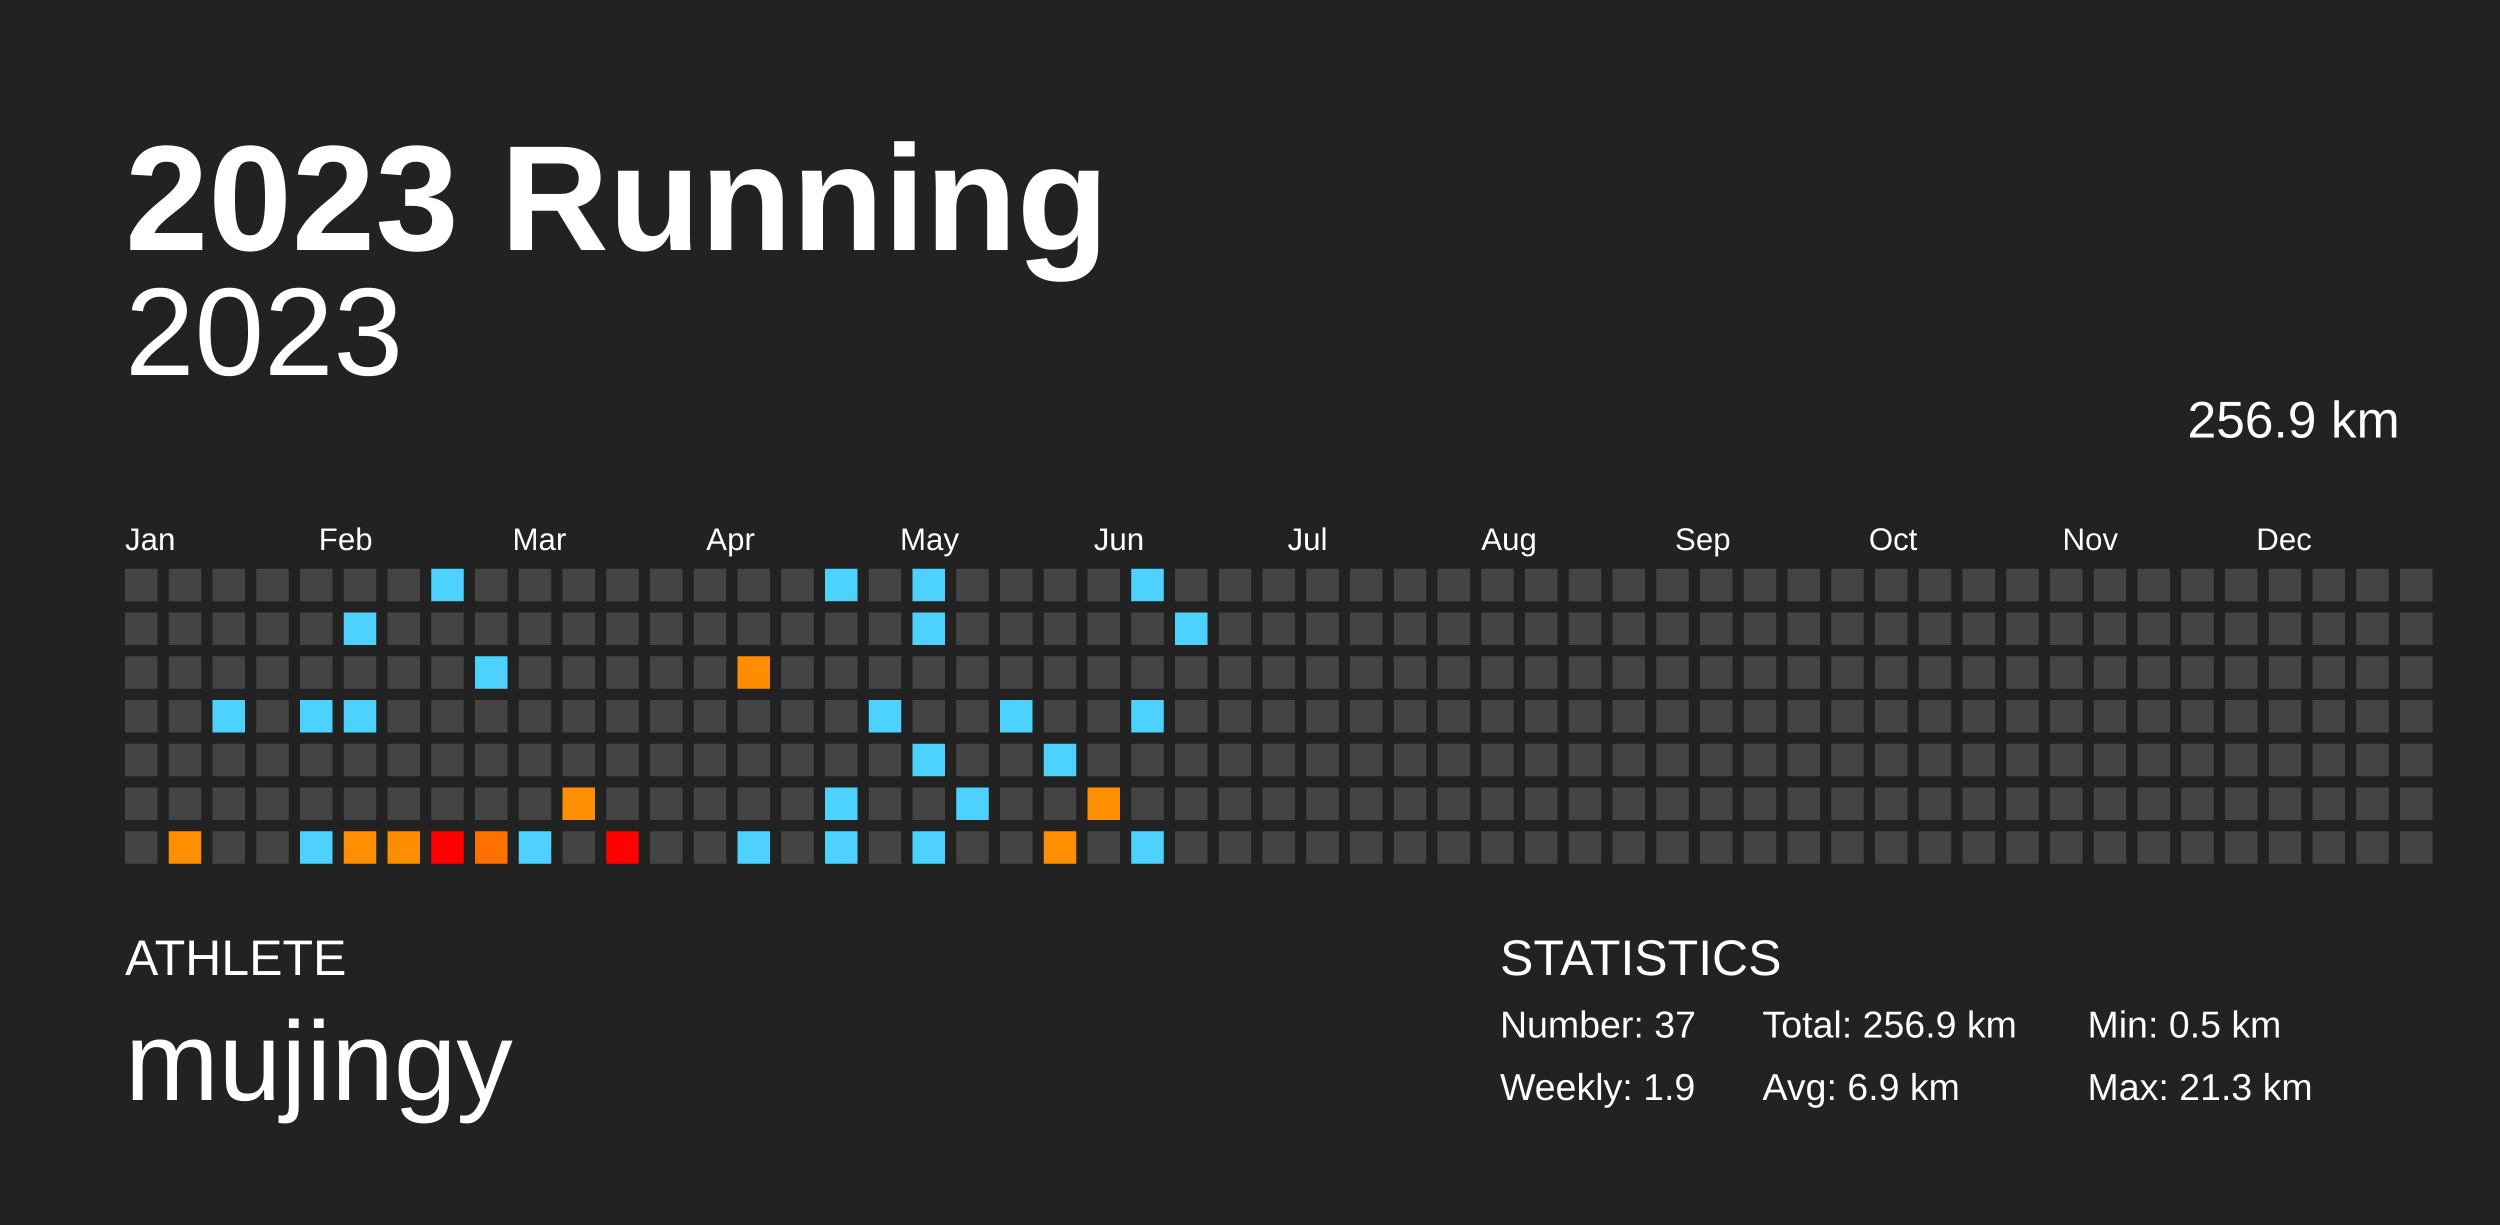
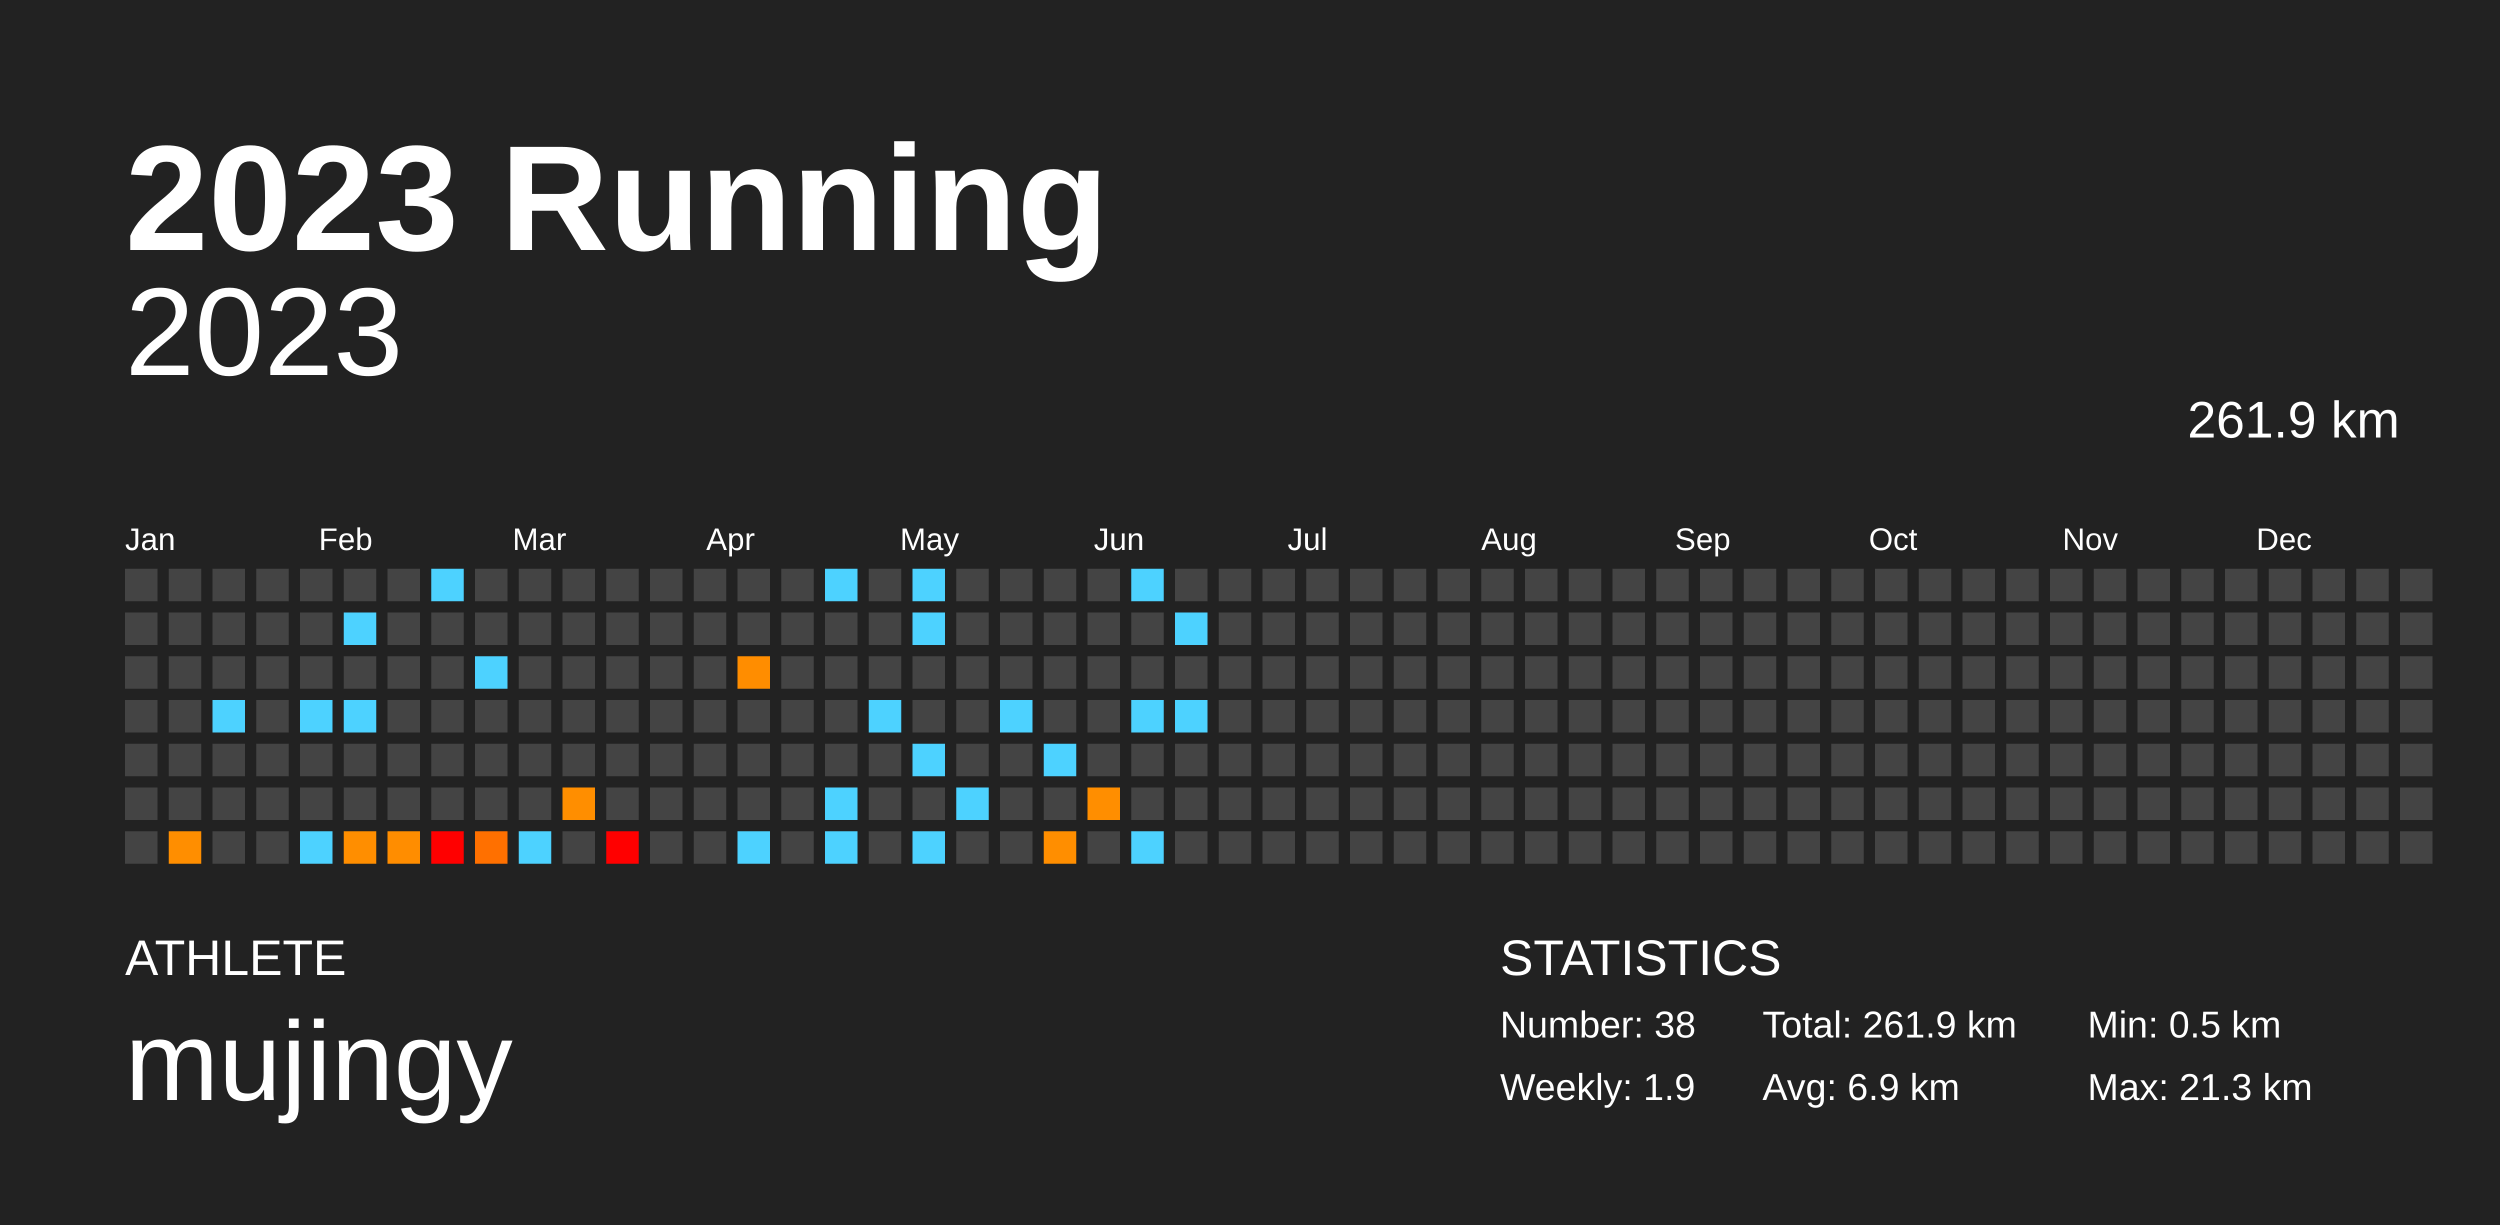
<svg xmlns="http://www.w3.org/2000/svg" baseProfile="full" height="98mm" version="1.1" viewBox="0,0,200,98" width="200mm">
  <defs />
  <rect fill="#222222" height="98" width="200" x="0" y="0" />
  <text fill="#FFFFFF" style="font-size:12px; font-family:Arial; font-weight:bold;" x="10" y="20">2023 Running</text>
  <text fill="#FFFFFF" style="font-size:4px; font-family:Arial" x="10" y="78">ATHLETE</text>
  <text fill="#FFFFFF" style="font-size:9px; font-family:Arial" x="10" y="88">mujingy</text>
  <text fill="#FFFFFF" style="font-size:4px; font-family:Arial" x="120" y="78">STATISTICS</text>
-   <text fill="#FFFFFF" style="font-size:3px; font-family:Arial" x="120" y="83">Number: 37</text>
+   <text fill="#FFFFFF" style="font-size:3px; font-family:Arial" x="120" y="83">Number: 38</text>
  <text fill="#FFFFFF" style="font-size:3px; font-family:Arial" x="120" y="88">Weekly: 1.9</text>
-   <text fill="#FFFFFF" style="font-size:3px; font-family:Arial" x="141" y="83">Total: 256.9 km</text>
+   <text fill="#FFFFFF" style="font-size:3px; font-family:Arial" x="141" y="83">Total: 261.9 km</text>
  <text fill="#FFFFFF" style="font-size:3px; font-family:Arial" x="141" y="88">Avg: 6.9 km</text>
  <text fill="#FFFFFF" style="font-size:3px; font-family:Arial" x="167" y="83">Min: 0.5 km</text>
  <text fill="#FFFFFF" style="font-size:3px; font-family:Arial" x="167" y="88">Max: 21.3 km</text>
  <text alignment-baseline="hanging" fill="#FFFFFF" style="font-size:10.0px; font-family:Arial;" x="10" y="30">2023</text>
-   <text alignment-baseline="hanging" fill="#FFFFFF" style="font-size:4.125px; font-family:Arial;" x="175" y="35">256.9 km</text>
+   <text alignment-baseline="hanging" fill="#FFFFFF" style="font-size:4.125px; font-family:Arial;" x="175" y="35">261.9 km</text>
  <text fill="#FFFFFF" style="font-size:2.5px; font-family:Arial" x="10.0" y="44">Jan</text>
  <text fill="#FFFFFF" style="font-size:2.5px; font-family:Arial" x="25.5" y="44">Feb</text>
  <text fill="#FFFFFF" style="font-size:2.5px; font-family:Arial" x="41.0" y="44">Mar</text>
  <text fill="#FFFFFF" style="font-size:2.5px; font-family:Arial" x="56.5" y="44">Apr</text>
  <text fill="#FFFFFF" style="font-size:2.5px; font-family:Arial" x="72.0" y="44">May</text>
  <text fill="#FFFFFF" style="font-size:2.5px; font-family:Arial" x="87.5" y="44">Jun</text>
  <text fill="#FFFFFF" style="font-size:2.5px; font-family:Arial" x="103.0" y="44">Jul</text>
  <text fill="#FFFFFF" style="font-size:2.5px; font-family:Arial" x="118.5" y="44">Aug</text>
  <text fill="#FFFFFF" style="font-size:2.5px; font-family:Arial" x="134.0" y="44">Sep</text>
  <text fill="#FFFFFF" style="font-size:2.5px; font-family:Arial" x="149.5" y="44">Oct</text>
  <text fill="#FFFFFF" style="font-size:2.5px; font-family:Arial" x="165.0" y="44">Nov</text>
  <text fill="#FFFFFF" style="font-size:2.5px; font-family:Arial" x="180.5" y="44">Dec</text>
  <rect fill="#444444" height="2.6" width="2.6" x="10.0" y="45.5" />
  <rect fill="#444444" height="2.6" width="2.6" x="10.0" y="49.0" />
  <rect fill="#444444" height="2.6" width="2.6" x="10.0" y="52.5" />
  <rect fill="#444444" height="2.6" width="2.6" x="10.0" y="56.0" />
  <rect fill="#444444" height="2.6" width="2.6" x="10.0" y="59.5" />
  <rect fill="#444444" height="2.6" width="2.6" x="10.0" y="63.0" />
  <rect fill="#444444" height="2.6" width="2.6" x="10.0" y="66.5" />
  <rect fill="#444444" height="2.6" width="2.6" x="13.5" y="45.5" />
  <rect fill="#444444" height="2.6" width="2.6" x="13.5" y="49.0" />
  <rect fill="#444444" height="2.6" width="2.6" x="13.5" y="52.5" />
  <rect fill="#444444" height="2.6" width="2.6" x="13.5" y="56.0" />
  <rect fill="#444444" height="2.6" width="2.6" x="13.5" y="59.5" />
  <rect fill="#444444" height="2.6" width="2.6" x="13.5" y="63.0" />
  <rect fill="#ff8e00" height="2.6" width="2.6" x="13.5" y="66.5" />
  <rect fill="#444444" height="2.6" width="2.6" x="17.0" y="45.5" />
  <rect fill="#444444" height="2.6" width="2.6" x="17.0" y="49.0" />
  <rect fill="#444444" height="2.6" width="2.6" x="17.0" y="52.5" />
  <rect fill="#4dd2ff" height="2.6" width="2.6" x="17.0" y="56.0" />
  <rect fill="#444444" height="2.6" width="2.6" x="17.0" y="59.5" />
  <rect fill="#444444" height="2.6" width="2.6" x="17.0" y="63.0" />
  <rect fill="#444444" height="2.6" width="2.6" x="17.0" y="66.5" />
  <rect fill="#444444" height="2.6" width="2.6" x="20.5" y="45.5" />
  <rect fill="#444444" height="2.6" width="2.6" x="20.5" y="49.0" />
  <rect fill="#444444" height="2.6" width="2.6" x="20.5" y="52.5" />
  <rect fill="#444444" height="2.6" width="2.6" x="20.5" y="56.0" />
  <rect fill="#444444" height="2.6" width="2.6" x="20.5" y="59.5" />
  <rect fill="#444444" height="2.6" width="2.6" x="20.5" y="63.0" />
  <rect fill="#444444" height="2.6" width="2.6" x="20.5" y="66.5" />
  <rect fill="#444444" height="2.6" width="2.6" x="24.0" y="45.5" />
  <rect fill="#444444" height="2.6" width="2.6" x="24.0" y="49.0" />
  <rect fill="#444444" height="2.6" width="2.6" x="24.0" y="52.5" />
  <rect fill="#4dd2ff" height="2.6" width="2.6" x="24.0" y="56.0" />
  <rect fill="#444444" height="2.6" width="2.6" x="24.0" y="59.5" />
  <rect fill="#444444" height="2.6" width="2.6" x="24.0" y="63.0" />
  <rect fill="#4dd2ff" height="2.6" width="2.6" x="24.0" y="66.5" />
  <rect fill="#444444" height="2.6" width="2.6" x="27.5" y="45.5" />
  <rect fill="#4dd2ff" height="2.6" width="2.6" x="27.5" y="49.0" />
  <rect fill="#444444" height="2.6" width="2.6" x="27.5" y="52.5" />
  <rect fill="#4dd2ff" height="2.6" width="2.6" x="27.5" y="56.0" />
  <rect fill="#444444" height="2.6" width="2.6" x="27.5" y="59.5" />
  <rect fill="#444444" height="2.6" width="2.6" x="27.5" y="63.0" />
  <rect fill="#ff8e00" height="2.6" width="2.6" x="27.5" y="66.5" />
  <rect fill="#444444" height="2.6" width="2.6" x="31.0" y="45.5" />
  <rect fill="#444444" height="2.6" width="2.6" x="31.0" y="49.0" />
  <rect fill="#444444" height="2.6" width="2.6" x="31.0" y="52.5" />
  <rect fill="#444444" height="2.6" width="2.6" x="31.0" y="56.0" />
  <rect fill="#444444" height="2.6" width="2.6" x="31.0" y="59.5" />
  <rect fill="#444444" height="2.6" width="2.6" x="31.0" y="63.0" />
  <rect fill="#ff8d00" height="2.6" width="2.6" x="31.0" y="66.5" />
  <rect fill="#4dd2ff" height="2.6" width="2.6" x="34.5" y="45.5" />
  <rect fill="#444444" height="2.6" width="2.6" x="34.5" y="49.0" />
  <rect fill="#444444" height="2.6" width="2.6" x="34.5" y="52.5" />
  <rect fill="#444444" height="2.6" width="2.6" x="34.5" y="56.0" />
  <rect fill="#444444" height="2.6" width="2.6" x="34.5" y="59.5" />
  <rect fill="#444444" height="2.6" width="2.6" x="34.5" y="63.0" />
  <rect fill="red" height="2.6" width="2.6" x="34.5" y="66.5" />
  <rect fill="#444444" height="2.6" width="2.6" x="38.0" y="45.5" />
  <rect fill="#444444" height="2.6" width="2.6" x="38.0" y="49.0" />
  <rect fill="#4dd2ff" height="2.6" width="2.6" x="38.0" y="52.5" />
  <rect fill="#444444" height="2.6" width="2.6" x="38.0" y="56.0" />
  <rect fill="#444444" height="2.6" width="2.6" x="38.0" y="59.5" />
  <rect fill="#444444" height="2.6" width="2.6" x="38.0" y="63.0" />
  <rect fill="#ff7000" height="2.6" width="2.6" x="38.0" y="66.5" />
  <rect fill="#444444" height="2.6" width="2.6" x="41.5" y="45.5" />
  <rect fill="#444444" height="2.6" width="2.6" x="41.5" y="49.0" />
  <rect fill="#444444" height="2.6" width="2.6" x="41.5" y="52.5" />
  <rect fill="#444444" height="2.6" width="2.6" x="41.5" y="56.0" />
  <rect fill="#444444" height="2.6" width="2.6" x="41.5" y="59.5" />
  <rect fill="#444444" height="2.6" width="2.6" x="41.5" y="63.0" />
  <rect fill="#4dd2ff" height="2.6" width="2.6" x="41.5" y="66.5" />
  <rect fill="#444444" height="2.6" width="2.6" x="45.0" y="45.5" />
  <rect fill="#444444" height="2.6" width="2.6" x="45.0" y="49.0" />
  <rect fill="#444444" height="2.6" width="2.6" x="45.0" y="52.5" />
  <rect fill="#444444" height="2.6" width="2.6" x="45.0" y="56.0" />
  <rect fill="#444444" height="2.6" width="2.6" x="45.0" y="59.5" />
  <rect fill="#ff8e00" height="2.6" width="2.6" x="45.0" y="63.0" />
  <rect fill="#444444" height="2.6" width="2.6" x="45.0" y="66.5" />
  <rect fill="#444444" height="2.6" width="2.6" x="48.5" y="45.5" />
  <rect fill="#444444" height="2.6" width="2.6" x="48.5" y="49.0" />
  <rect fill="#444444" height="2.6" width="2.6" x="48.5" y="52.5" />
  <rect fill="#444444" height="2.6" width="2.6" x="48.5" y="56.0" />
  <rect fill="#444444" height="2.6" width="2.6" x="48.5" y="59.5" />
  <rect fill="#444444" height="2.6" width="2.6" x="48.5" y="63.0" />
  <rect fill="red" height="2.6" width="2.6" x="48.5" y="66.5" />
  <rect fill="#444444" height="2.6" width="2.6" x="52.0" y="45.5" />
  <rect fill="#444444" height="2.6" width="2.6" x="52.0" y="49.0" />
  <rect fill="#444444" height="2.6" width="2.6" x="52.0" y="52.5" />
  <rect fill="#444444" height="2.6" width="2.6" x="52.0" y="56.0" />
  <rect fill="#444444" height="2.6" width="2.6" x="52.0" y="59.5" />
  <rect fill="#444444" height="2.6" width="2.6" x="52.0" y="63.0" />
  <rect fill="#444444" height="2.6" width="2.6" x="52.0" y="66.5" />
  <rect fill="#444444" height="2.6" width="2.6" x="55.5" y="45.5" />
  <rect fill="#444444" height="2.6" width="2.6" x="55.5" y="49.0" />
  <rect fill="#444444" height="2.6" width="2.6" x="55.5" y="52.5" />
  <rect fill="#444444" height="2.6" width="2.6" x="55.5" y="56.0" />
  <rect fill="#444444" height="2.6" width="2.6" x="55.5" y="59.5" />
  <rect fill="#444444" height="2.6" width="2.6" x="55.5" y="63.0" />
  <rect fill="#444444" height="2.6" width="2.6" x="55.5" y="66.5" />
  <rect fill="#444444" height="2.6" width="2.6" x="59.0" y="45.5" />
  <rect fill="#444444" height="2.6" width="2.6" x="59.0" y="49.0" />
  <rect fill="#ff8d00" height="2.6" width="2.6" x="59.0" y="52.5" />
  <rect fill="#444444" height="2.6" width="2.6" x="59.0" y="56.0" />
  <rect fill="#444444" height="2.6" width="2.6" x="59.0" y="59.5" />
  <rect fill="#444444" height="2.6" width="2.6" x="59.0" y="63.0" />
  <rect fill="#4dd2ff" height="2.6" width="2.6" x="59.0" y="66.5" />
  <rect fill="#444444" height="2.6" width="2.6" x="62.5" y="45.5" />
  <rect fill="#444444" height="2.6" width="2.6" x="62.5" y="49.0" />
  <rect fill="#444444" height="2.6" width="2.6" x="62.5" y="52.5" />
  <rect fill="#444444" height="2.6" width="2.6" x="62.5" y="56.0" />
  <rect fill="#444444" height="2.6" width="2.6" x="62.5" y="59.5" />
  <rect fill="#444444" height="2.6" width="2.6" x="62.5" y="63.0" />
  <rect fill="#444444" height="2.6" width="2.6" x="62.5" y="66.5" />
  <rect fill="#4dd2ff" height="2.6" width="2.6" x="66.0" y="45.5" />
  <rect fill="#444444" height="2.6" width="2.6" x="66.0" y="49.0" />
  <rect fill="#444444" height="2.6" width="2.6" x="66.0" y="52.5" />
  <rect fill="#444444" height="2.6" width="2.6" x="66.0" y="56.0" />
  <rect fill="#444444" height="2.6" width="2.6" x="66.0" y="59.5" />
  <rect fill="#4dd2ff" height="2.6" width="2.6" x="66.0" y="63.0" />
  <rect fill="#4dd2ff" height="2.6" width="2.6" x="66.0" y="66.5" />
  <rect fill="#444444" height="2.6" width="2.6" x="69.5" y="45.5" />
  <rect fill="#444444" height="2.6" width="2.6" x="69.5" y="49.0" />
  <rect fill="#444444" height="2.6" width="2.6" x="69.5" y="52.5" />
  <rect fill="#4dd2ff" height="2.6" width="2.6" x="69.5" y="56.0" />
  <rect fill="#444444" height="2.6" width="2.6" x="69.5" y="59.5" />
  <rect fill="#444444" height="2.6" width="2.6" x="69.5" y="63.0" />
  <rect fill="#444444" height="2.6" width="2.6" x="69.5" y="66.5" />
  <rect fill="#4dd2ff" height="2.6" width="2.6" x="73.0" y="45.5" />
  <rect fill="#4dd2ff" height="2.6" width="2.6" x="73.0" y="49.0" />
  <rect fill="#444444" height="2.6" width="2.6" x="73.0" y="52.5" />
  <rect fill="#444444" height="2.6" width="2.6" x="73.0" y="56.0" />
  <rect fill="#4dd2ff" height="2.6" width="2.6" x="73.0" y="59.5" />
  <rect fill="#444444" height="2.6" width="2.6" x="73.0" y="63.0" />
  <rect fill="#4dd2ff" height="2.6" width="2.6" x="73.0" y="66.5" />
  <rect fill="#444444" height="2.6" width="2.6" x="76.5" y="45.5" />
  <rect fill="#444444" height="2.6" width="2.6" x="76.5" y="49.0" />
  <rect fill="#444444" height="2.6" width="2.6" x="76.5" y="52.5" />
  <rect fill="#444444" height="2.6" width="2.6" x="76.5" y="56.0" />
  <rect fill="#444444" height="2.6" width="2.6" x="76.5" y="59.5" />
  <rect fill="#4dd2ff" height="2.6" width="2.6" x="76.5" y="63.0" />
  <rect fill="#444444" height="2.6" width="2.6" x="76.5" y="66.5" />
  <rect fill="#444444" height="2.6" width="2.6" x="80.0" y="45.5" />
  <rect fill="#444444" height="2.6" width="2.6" x="80.0" y="49.0" />
  <rect fill="#444444" height="2.6" width="2.6" x="80.0" y="52.5" />
  <rect fill="#4dd2ff" height="2.6" width="2.6" x="80.0" y="56.0" />
  <rect fill="#444444" height="2.6" width="2.6" x="80.0" y="59.5" />
  <rect fill="#444444" height="2.6" width="2.6" x="80.0" y="63.0" />
  <rect fill="#444444" height="2.6" width="2.6" x="80.0" y="66.5" />
  <rect fill="#444444" height="2.6" width="2.6" x="83.5" y="45.5" />
  <rect fill="#444444" height="2.6" width="2.6" x="83.5" y="49.0" />
  <rect fill="#444444" height="2.6" width="2.6" x="83.5" y="52.5" />
  <rect fill="#444444" height="2.6" width="2.6" x="83.5" y="56.0" />
  <rect fill="#4dd2ff" height="2.6" width="2.6" x="83.5" y="59.5" />
  <rect fill="#444444" height="2.6" width="2.6" x="83.5" y="63.0" />
  <rect fill="#ff8e00" height="2.6" width="2.6" x="83.5" y="66.5" />
  <rect fill="#444444" height="2.6" width="2.6" x="87.0" y="45.5" />
  <rect fill="#444444" height="2.6" width="2.6" x="87.0" y="49.0" />
  <rect fill="#444444" height="2.6" width="2.6" x="87.0" y="52.5" />
  <rect fill="#444444" height="2.6" width="2.6" x="87.0" y="56.0" />
  <rect fill="#444444" height="2.6" width="2.6" x="87.0" y="59.5" />
  <rect fill="#ff8e00" height="2.6" width="2.6" x="87.0" y="63.0" />
  <rect fill="#444444" height="2.6" width="2.6" x="87.0" y="66.5" />
  <rect fill="#4dd2ff" height="2.6" width="2.6" x="90.5" y="45.5" />
  <rect fill="#444444" height="2.6" width="2.6" x="90.5" y="49.0" />
  <rect fill="#444444" height="2.6" width="2.6" x="90.5" y="52.5" />
  <rect fill="#4dd2ff" height="2.6" width="2.6" x="90.5" y="56.0" />
  <rect fill="#444444" height="2.6" width="2.6" x="90.5" y="59.5" />
  <rect fill="#444444" height="2.6" width="2.6" x="90.5" y="63.0" />
  <rect fill="#4dd2ff" height="2.6" width="2.6" x="90.5" y="66.5" />
  <rect fill="#444444" height="2.6" width="2.6" x="94.0" y="45.5" />
  <rect fill="#4dd2ff" height="2.6" width="2.6" x="94.0" y="49.0" />
  <rect fill="#444444" height="2.6" width="2.6" x="94.0" y="52.5" />
-   <rect fill="#444444" height="2.6" width="2.6" x="94.0" y="56.0" />
+   <rect fill="#4dd2ff" height="2.6" width="2.6" x="94.0" y="56.0" />
  <rect fill="#444444" height="2.6" width="2.6" x="94.0" y="59.5" />
  <rect fill="#444444" height="2.6" width="2.6" x="94.0" y="63.0" />
  <rect fill="#444444" height="2.6" width="2.6" x="94.0" y="66.5" />
  <rect fill="#444444" height="2.6" width="2.6" x="97.5" y="45.5" />
  <rect fill="#444444" height="2.6" width="2.6" x="97.5" y="49.0" />
  <rect fill="#444444" height="2.6" width="2.6" x="97.5" y="52.5" />
  <rect fill="#444444" height="2.6" width="2.6" x="97.5" y="56.0" />
  <rect fill="#444444" height="2.6" width="2.6" x="97.5" y="59.5" />
  <rect fill="#444444" height="2.6" width="2.6" x="97.5" y="63.0" />
  <rect fill="#444444" height="2.6" width="2.6" x="97.5" y="66.5" />
  <rect fill="#444444" height="2.6" width="2.6" x="101.0" y="45.5" />
  <rect fill="#444444" height="2.6" width="2.6" x="101.0" y="49.0" />
  <rect fill="#444444" height="2.6" width="2.6" x="101.0" y="52.5" />
  <rect fill="#444444" height="2.6" width="2.6" x="101.0" y="56.0" />
  <rect fill="#444444" height="2.6" width="2.6" x="101.0" y="59.5" />
  <rect fill="#444444" height="2.6" width="2.6" x="101.0" y="63.0" />
  <rect fill="#444444" height="2.6" width="2.6" x="101.0" y="66.5" />
  <rect fill="#444444" height="2.6" width="2.6" x="104.5" y="45.5" />
  <rect fill="#444444" height="2.6" width="2.6" x="104.5" y="49.0" />
  <rect fill="#444444" height="2.6" width="2.6" x="104.5" y="52.5" />
  <rect fill="#444444" height="2.6" width="2.6" x="104.5" y="56.0" />
  <rect fill="#444444" height="2.6" width="2.6" x="104.5" y="59.5" />
  <rect fill="#444444" height="2.6" width="2.6" x="104.5" y="63.0" />
  <rect fill="#444444" height="2.6" width="2.6" x="104.5" y="66.5" />
  <rect fill="#444444" height="2.6" width="2.6" x="108.0" y="45.5" />
  <rect fill="#444444" height="2.6" width="2.6" x="108.0" y="49.0" />
  <rect fill="#444444" height="2.6" width="2.6" x="108.0" y="52.5" />
  <rect fill="#444444" height="2.6" width="2.6" x="108.0" y="56.0" />
  <rect fill="#444444" height="2.6" width="2.6" x="108.0" y="59.5" />
  <rect fill="#444444" height="2.6" width="2.6" x="108.0" y="63.0" />
  <rect fill="#444444" height="2.6" width="2.6" x="108.0" y="66.5" />
  <rect fill="#444444" height="2.6" width="2.6" x="111.5" y="45.5" />
  <rect fill="#444444" height="2.6" width="2.6" x="111.5" y="49.0" />
  <rect fill="#444444" height="2.6" width="2.6" x="111.5" y="52.5" />
  <rect fill="#444444" height="2.6" width="2.6" x="111.5" y="56.0" />
  <rect fill="#444444" height="2.6" width="2.6" x="111.5" y="59.5" />
  <rect fill="#444444" height="2.6" width="2.6" x="111.5" y="63.0" />
  <rect fill="#444444" height="2.6" width="2.6" x="111.5" y="66.5" />
  <rect fill="#444444" height="2.6" width="2.6" x="115.0" y="45.5" />
  <rect fill="#444444" height="2.6" width="2.6" x="115.0" y="49.0" />
  <rect fill="#444444" height="2.6" width="2.6" x="115.0" y="52.5" />
  <rect fill="#444444" height="2.6" width="2.6" x="115.0" y="56.0" />
  <rect fill="#444444" height="2.6" width="2.6" x="115.0" y="59.5" />
  <rect fill="#444444" height="2.6" width="2.6" x="115.0" y="63.0" />
  <rect fill="#444444" height="2.6" width="2.6" x="115.0" y="66.5" />
  <rect fill="#444444" height="2.6" width="2.6" x="118.5" y="45.5" />
  <rect fill="#444444" height="2.6" width="2.6" x="118.5" y="49.0" />
  <rect fill="#444444" height="2.6" width="2.6" x="118.5" y="52.5" />
  <rect fill="#444444" height="2.6" width="2.6" x="118.5" y="56.0" />
  <rect fill="#444444" height="2.6" width="2.6" x="118.5" y="59.5" />
  <rect fill="#444444" height="2.6" width="2.6" x="118.5" y="63.0" />
  <rect fill="#444444" height="2.6" width="2.6" x="118.5" y="66.5" />
  <rect fill="#444444" height="2.6" width="2.6" x="122.0" y="45.5" />
  <rect fill="#444444" height="2.6" width="2.6" x="122.0" y="49.0" />
  <rect fill="#444444" height="2.6" width="2.6" x="122.0" y="52.5" />
  <rect fill="#444444" height="2.6" width="2.6" x="122.0" y="56.0" />
  <rect fill="#444444" height="2.6" width="2.6" x="122.0" y="59.5" />
  <rect fill="#444444" height="2.6" width="2.6" x="122.0" y="63.0" />
  <rect fill="#444444" height="2.6" width="2.6" x="122.0" y="66.5" />
  <rect fill="#444444" height="2.6" width="2.6" x="125.5" y="45.5" />
  <rect fill="#444444" height="2.6" width="2.6" x="125.5" y="49.0" />
  <rect fill="#444444" height="2.6" width="2.6" x="125.5" y="52.5" />
  <rect fill="#444444" height="2.6" width="2.6" x="125.5" y="56.0" />
  <rect fill="#444444" height="2.6" width="2.6" x="125.5" y="59.5" />
  <rect fill="#444444" height="2.6" width="2.6" x="125.5" y="63.0" />
  <rect fill="#444444" height="2.6" width="2.6" x="125.5" y="66.5" />
  <rect fill="#444444" height="2.6" width="2.6" x="129.0" y="45.5" />
  <rect fill="#444444" height="2.6" width="2.6" x="129.0" y="49.0" />
  <rect fill="#444444" height="2.6" width="2.6" x="129.0" y="52.5" />
  <rect fill="#444444" height="2.6" width="2.6" x="129.0" y="56.0" />
  <rect fill="#444444" height="2.6" width="2.6" x="129.0" y="59.5" />
  <rect fill="#444444" height="2.6" width="2.6" x="129.0" y="63.0" />
  <rect fill="#444444" height="2.6" width="2.6" x="129.0" y="66.5" />
  <rect fill="#444444" height="2.6" width="2.6" x="132.5" y="45.5" />
  <rect fill="#444444" height="2.6" width="2.6" x="132.5" y="49.0" />
  <rect fill="#444444" height="2.6" width="2.6" x="132.5" y="52.5" />
  <rect fill="#444444" height="2.6" width="2.6" x="132.5" y="56.0" />
  <rect fill="#444444" height="2.6" width="2.6" x="132.5" y="59.5" />
  <rect fill="#444444" height="2.6" width="2.6" x="132.5" y="63.0" />
  <rect fill="#444444" height="2.6" width="2.6" x="132.5" y="66.5" />
  <rect fill="#444444" height="2.6" width="2.6" x="136.0" y="45.5" />
  <rect fill="#444444" height="2.6" width="2.6" x="136.0" y="49.0" />
  <rect fill="#444444" height="2.6" width="2.6" x="136.0" y="52.5" />
  <rect fill="#444444" height="2.6" width="2.6" x="136.0" y="56.0" />
  <rect fill="#444444" height="2.6" width="2.6" x="136.0" y="59.5" />
  <rect fill="#444444" height="2.6" width="2.6" x="136.0" y="63.0" />
  <rect fill="#444444" height="2.6" width="2.6" x="136.0" y="66.5" />
  <rect fill="#444444" height="2.6" width="2.6" x="139.5" y="45.5" />
  <rect fill="#444444" height="2.6" width="2.6" x="139.5" y="49.0" />
  <rect fill="#444444" height="2.6" width="2.6" x="139.5" y="52.5" />
  <rect fill="#444444" height="2.6" width="2.6" x="139.5" y="56.0" />
  <rect fill="#444444" height="2.6" width="2.6" x="139.5" y="59.5" />
  <rect fill="#444444" height="2.6" width="2.6" x="139.5" y="63.0" />
  <rect fill="#444444" height="2.6" width="2.6" x="139.5" y="66.5" />
  <rect fill="#444444" height="2.6" width="2.6" x="143.0" y="45.5" />
  <rect fill="#444444" height="2.6" width="2.6" x="143.0" y="49.0" />
  <rect fill="#444444" height="2.6" width="2.6" x="143.0" y="52.5" />
  <rect fill="#444444" height="2.6" width="2.6" x="143.0" y="56.0" />
  <rect fill="#444444" height="2.6" width="2.6" x="143.0" y="59.5" />
  <rect fill="#444444" height="2.6" width="2.6" x="143.0" y="63.0" />
  <rect fill="#444444" height="2.6" width="2.6" x="143.0" y="66.5" />
  <rect fill="#444444" height="2.6" width="2.6" x="146.5" y="45.5" />
  <rect fill="#444444" height="2.6" width="2.6" x="146.5" y="49.0" />
  <rect fill="#444444" height="2.6" width="2.6" x="146.5" y="52.5" />
  <rect fill="#444444" height="2.6" width="2.6" x="146.5" y="56.0" />
  <rect fill="#444444" height="2.6" width="2.6" x="146.5" y="59.5" />
  <rect fill="#444444" height="2.6" width="2.6" x="146.5" y="63.0" />
  <rect fill="#444444" height="2.6" width="2.6" x="146.5" y="66.5" />
  <rect fill="#444444" height="2.6" width="2.6" x="150.0" y="45.5" />
  <rect fill="#444444" height="2.6" width="2.6" x="150.0" y="49.0" />
  <rect fill="#444444" height="2.6" width="2.6" x="150.0" y="52.5" />
  <rect fill="#444444" height="2.6" width="2.6" x="150.0" y="56.0" />
  <rect fill="#444444" height="2.6" width="2.6" x="150.0" y="59.5" />
  <rect fill="#444444" height="2.6" width="2.6" x="150.0" y="63.0" />
  <rect fill="#444444" height="2.6" width="2.6" x="150.0" y="66.5" />
  <rect fill="#444444" height="2.6" width="2.6" x="153.5" y="45.5" />
  <rect fill="#444444" height="2.6" width="2.6" x="153.5" y="49.0" />
  <rect fill="#444444" height="2.6" width="2.6" x="153.5" y="52.5" />
  <rect fill="#444444" height="2.6" width="2.6" x="153.5" y="56.0" />
  <rect fill="#444444" height="2.6" width="2.6" x="153.5" y="59.5" />
  <rect fill="#444444" height="2.6" width="2.6" x="153.5" y="63.0" />
  <rect fill="#444444" height="2.6" width="2.6" x="153.5" y="66.5" />
  <rect fill="#444444" height="2.6" width="2.6" x="157.0" y="45.5" />
  <rect fill="#444444" height="2.6" width="2.6" x="157.0" y="49.0" />
  <rect fill="#444444" height="2.6" width="2.6" x="157.0" y="52.5" />
  <rect fill="#444444" height="2.6" width="2.6" x="157.0" y="56.0" />
  <rect fill="#444444" height="2.6" width="2.6" x="157.0" y="59.5" />
  <rect fill="#444444" height="2.6" width="2.6" x="157.0" y="63.0" />
  <rect fill="#444444" height="2.6" width="2.6" x="157.0" y="66.5" />
  <rect fill="#444444" height="2.6" width="2.6" x="160.5" y="45.5" />
  <rect fill="#444444" height="2.6" width="2.6" x="160.5" y="49.0" />
  <rect fill="#444444" height="2.6" width="2.6" x="160.5" y="52.5" />
  <rect fill="#444444" height="2.6" width="2.6" x="160.5" y="56.0" />
  <rect fill="#444444" height="2.6" width="2.6" x="160.5" y="59.5" />
  <rect fill="#444444" height="2.6" width="2.6" x="160.5" y="63.0" />
  <rect fill="#444444" height="2.6" width="2.6" x="160.5" y="66.5" />
  <rect fill="#444444" height="2.6" width="2.6" x="164.0" y="45.5" />
  <rect fill="#444444" height="2.6" width="2.6" x="164.0" y="49.0" />
  <rect fill="#444444" height="2.6" width="2.6" x="164.0" y="52.5" />
  <rect fill="#444444" height="2.6" width="2.6" x="164.0" y="56.0" />
  <rect fill="#444444" height="2.6" width="2.6" x="164.0" y="59.5" />
  <rect fill="#444444" height="2.6" width="2.6" x="164.0" y="63.0" />
  <rect fill="#444444" height="2.6" width="2.6" x="164.0" y="66.5" />
  <rect fill="#444444" height="2.6" width="2.6" x="167.5" y="45.5" />
  <rect fill="#444444" height="2.6" width="2.6" x="167.5" y="49.0" />
  <rect fill="#444444" height="2.6" width="2.6" x="167.5" y="52.5" />
  <rect fill="#444444" height="2.6" width="2.6" x="167.5" y="56.0" />
  <rect fill="#444444" height="2.6" width="2.6" x="167.5" y="59.5" />
  <rect fill="#444444" height="2.6" width="2.6" x="167.5" y="63.0" />
  <rect fill="#444444" height="2.6" width="2.6" x="167.5" y="66.5" />
  <rect fill="#444444" height="2.6" width="2.6" x="171.0" y="45.5" />
  <rect fill="#444444" height="2.6" width="2.6" x="171.0" y="49.0" />
  <rect fill="#444444" height="2.6" width="2.6" x="171.0" y="52.5" />
  <rect fill="#444444" height="2.6" width="2.6" x="171.0" y="56.0" />
  <rect fill="#444444" height="2.6" width="2.6" x="171.0" y="59.5" />
  <rect fill="#444444" height="2.6" width="2.6" x="171.0" y="63.0" />
  <rect fill="#444444" height="2.6" width="2.6" x="171.0" y="66.5" />
  <rect fill="#444444" height="2.6" width="2.6" x="174.5" y="45.5" />
  <rect fill="#444444" height="2.6" width="2.6" x="174.5" y="49.0" />
  <rect fill="#444444" height="2.6" width="2.6" x="174.5" y="52.5" />
  <rect fill="#444444" height="2.6" width="2.6" x="174.5" y="56.0" />
  <rect fill="#444444" height="2.6" width="2.6" x="174.5" y="59.5" />
  <rect fill="#444444" height="2.6" width="2.6" x="174.5" y="63.0" />
  <rect fill="#444444" height="2.6" width="2.6" x="174.5" y="66.5" />
  <rect fill="#444444" height="2.6" width="2.6" x="178.0" y="45.5" />
  <rect fill="#444444" height="2.6" width="2.6" x="178.0" y="49.0" />
  <rect fill="#444444" height="2.6" width="2.6" x="178.0" y="52.5" />
  <rect fill="#444444" height="2.6" width="2.6" x="178.0" y="56.0" />
  <rect fill="#444444" height="2.6" width="2.6" x="178.0" y="59.5" />
  <rect fill="#444444" height="2.6" width="2.6" x="178.0" y="63.0" />
  <rect fill="#444444" height="2.6" width="2.6" x="178.0" y="66.5" />
  <rect fill="#444444" height="2.6" width="2.6" x="181.5" y="45.5" />
  <rect fill="#444444" height="2.6" width="2.6" x="181.5" y="49.0" />
  <rect fill="#444444" height="2.6" width="2.6" x="181.5" y="52.5" />
  <rect fill="#444444" height="2.6" width="2.6" x="181.5" y="56.0" />
  <rect fill="#444444" height="2.6" width="2.6" x="181.5" y="59.5" />
  <rect fill="#444444" height="2.6" width="2.6" x="181.5" y="63.0" />
  <rect fill="#444444" height="2.6" width="2.6" x="181.5" y="66.5" />
  <rect fill="#444444" height="2.6" width="2.6" x="185.0" y="45.5" />
  <rect fill="#444444" height="2.6" width="2.6" x="185.0" y="49.0" />
  <rect fill="#444444" height="2.6" width="2.6" x="185.0" y="52.5" />
  <rect fill="#444444" height="2.6" width="2.6" x="185.0" y="56.0" />
  <rect fill="#444444" height="2.6" width="2.6" x="185.0" y="59.5" />
  <rect fill="#444444" height="2.6" width="2.6" x="185.0" y="63.0" />
  <rect fill="#444444" height="2.6" width="2.6" x="185.0" y="66.5" />
  <rect fill="#444444" height="2.6" width="2.6" x="188.5" y="45.5" />
  <rect fill="#444444" height="2.6" width="2.6" x="188.5" y="49.0" />
  <rect fill="#444444" height="2.6" width="2.6" x="188.5" y="52.5" />
  <rect fill="#444444" height="2.6" width="2.6" x="188.5" y="56.0" />
  <rect fill="#444444" height="2.6" width="2.6" x="188.5" y="59.5" />
  <rect fill="#444444" height="2.6" width="2.6" x="188.5" y="63.0" />
  <rect fill="#444444" height="2.6" width="2.6" x="188.5" y="66.5" />
  <rect fill="#444444" height="2.6" width="2.6" x="192.0" y="45.5" />
  <rect fill="#444444" height="2.6" width="2.6" x="192.0" y="49.0" />
  <rect fill="#444444" height="2.6" width="2.6" x="192.0" y="52.5" />
  <rect fill="#444444" height="2.6" width="2.6" x="192.0" y="56.0" />
  <rect fill="#444444" height="2.6" width="2.6" x="192.0" y="59.5" />
  <rect fill="#444444" height="2.6" width="2.6" x="192.0" y="63.0" />
  <rect fill="#444444" height="2.6" width="2.6" x="192.0" y="66.5" />
</svg>
